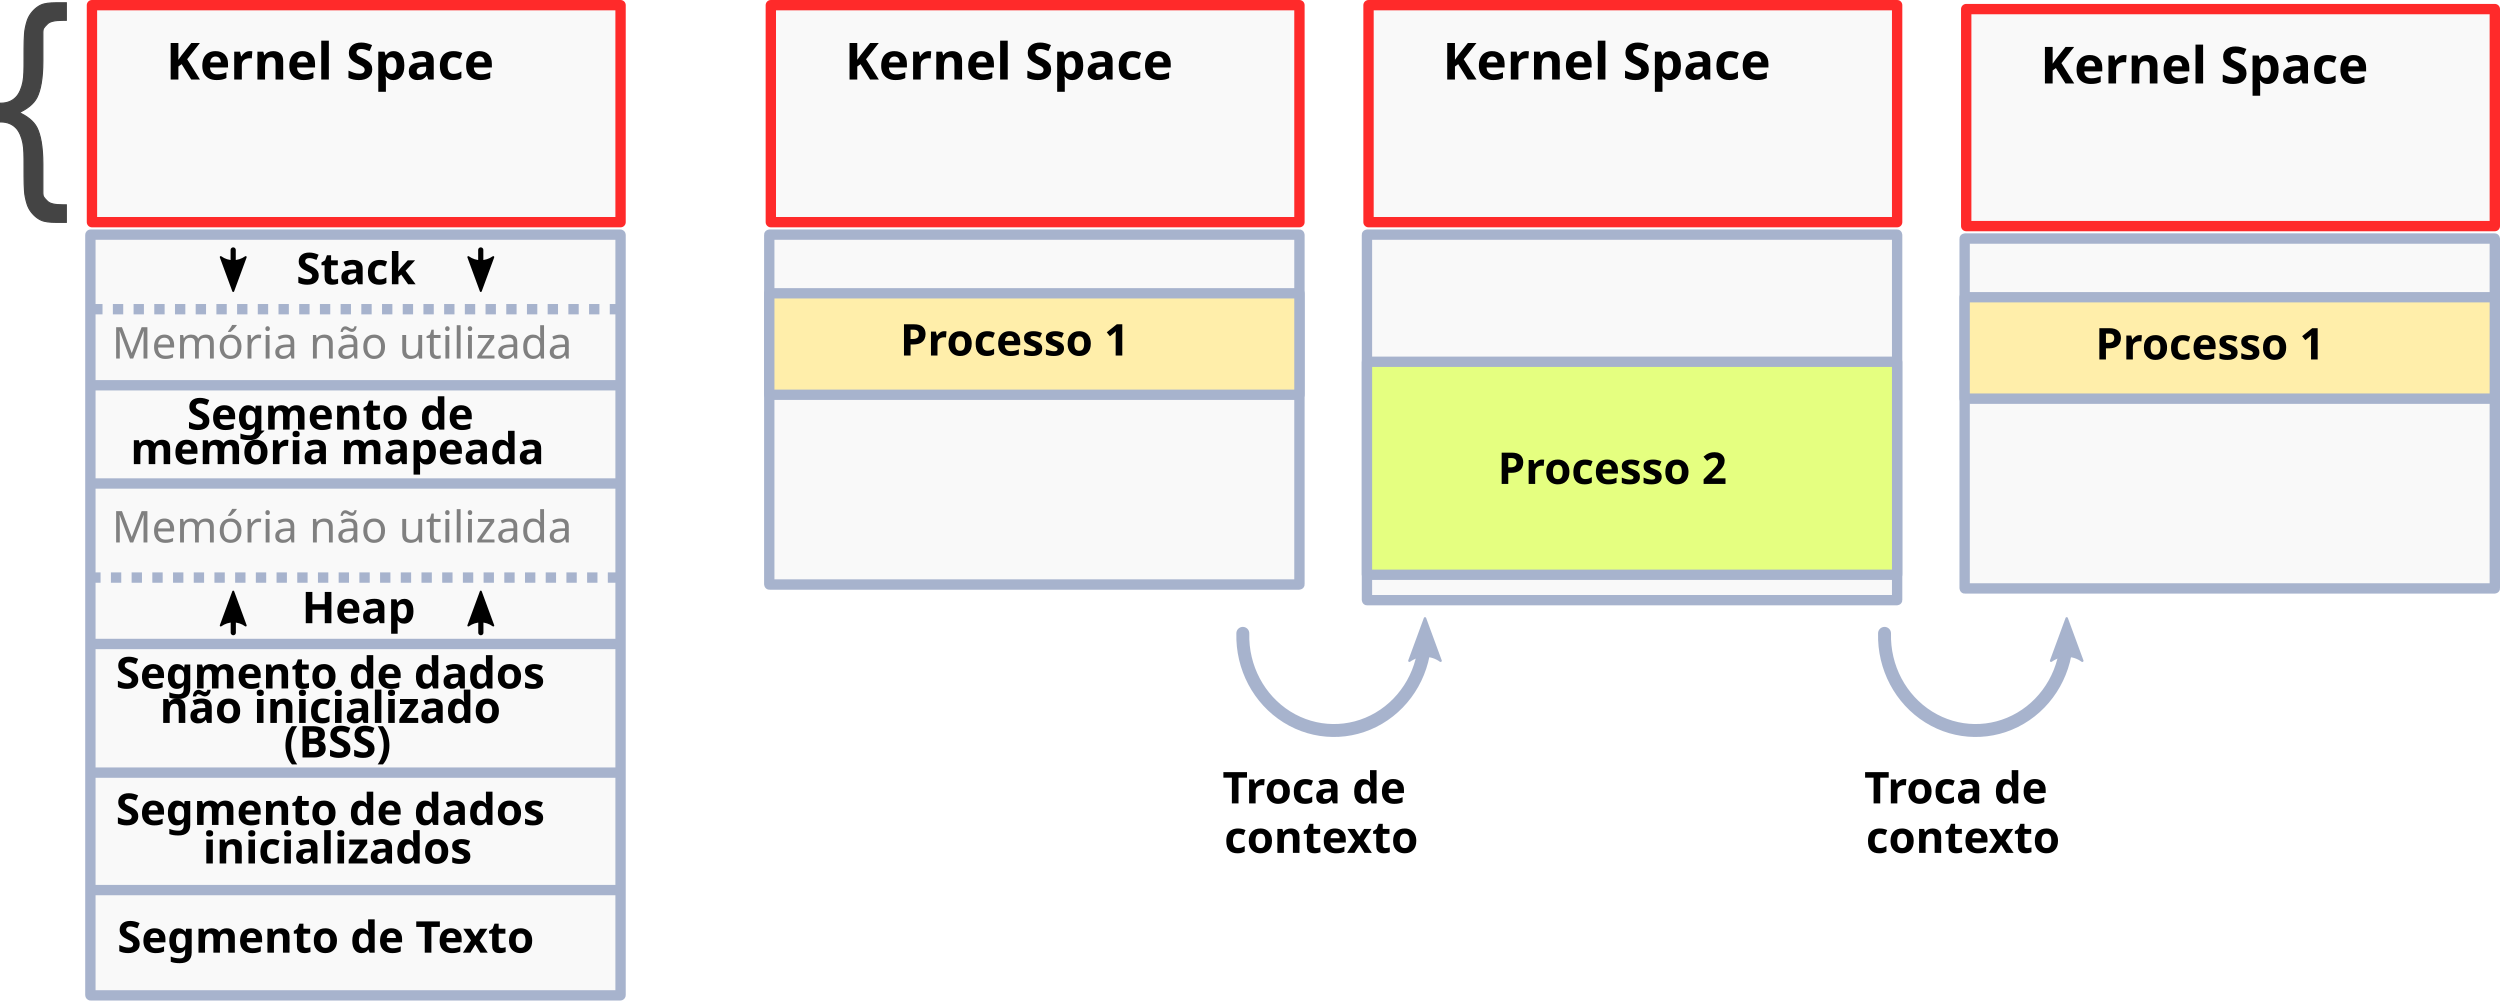
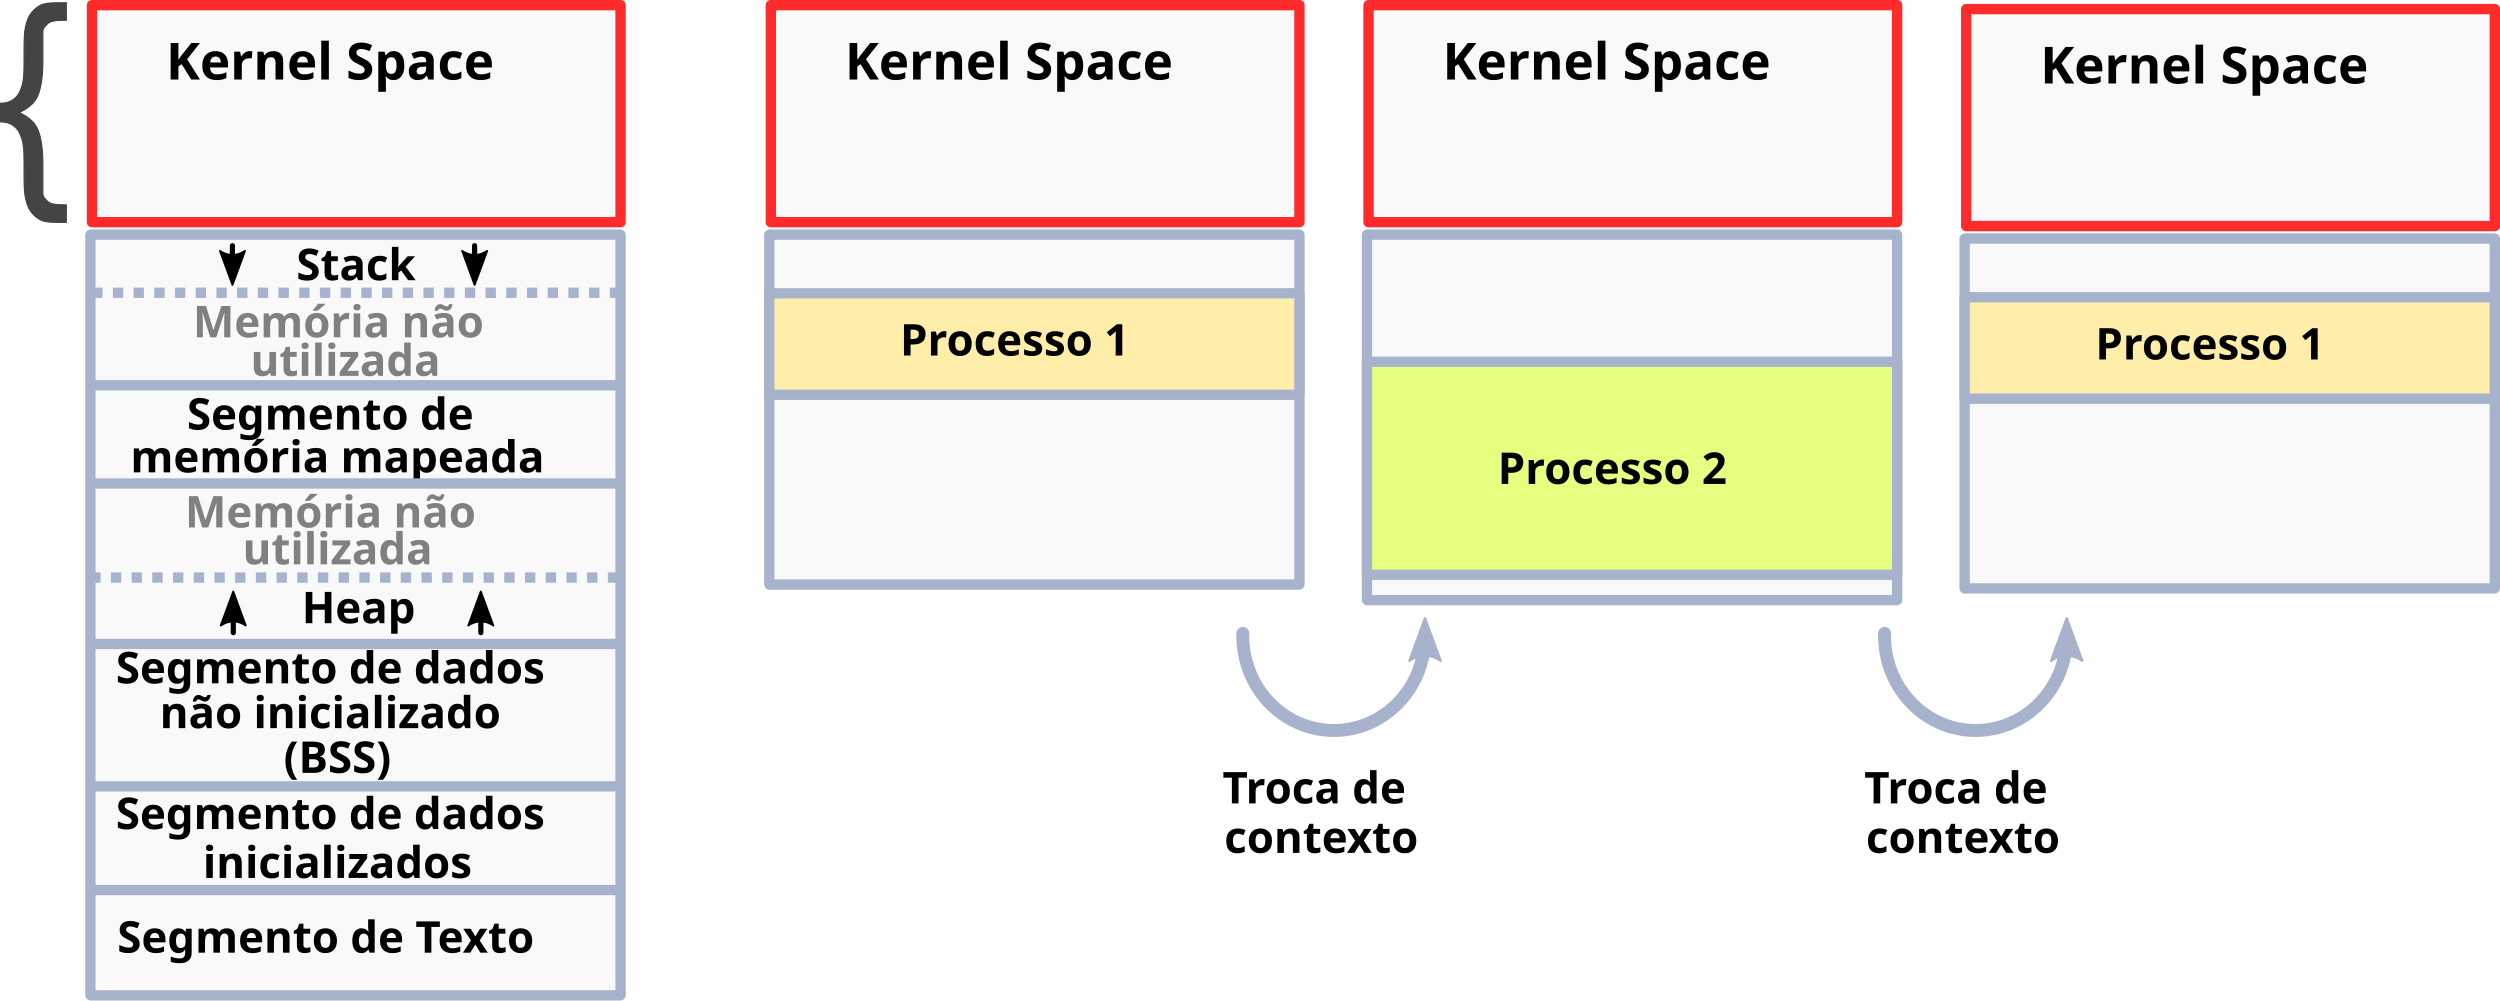
<svg xmlns="http://www.w3.org/2000/svg" width="965.983mm" height="386.608mm" viewBox="0 0 965.983 386.608" version="1.1" id="svg8">
  <defs id="defs2">
+     <marker style="overflow:visible" id="marker1044" refX="0" refY="0" orient="auto">
+       <path transform="scale(-0.6)" d="M 8.719,4.034 -2.207,0.016 8.719,-4.002 c -1.745,2.372 -1.735,5.617 -6e-7,8.035 z" style="fill:#000000;fill-opacity:1;fill-rule:evenodd;stroke:#000000;stroke-width:0.625;stroke-linejoin:round;stroke-opacity:1" id="path1042" />
+     </marker>
    <marker style="overflow:visible" id="marker1700" refX="0" refY="0" orient="auto">
      <path transform="matrix(-0.3,0,0,-0.3,0.69,0)" d="M 8.719,4.034 -2.207,0.016 8.719,-4.002 c -1.745,2.372 -1.735,5.617 -6e-7,8.035 z" style="fill:#a7b3cd;fill-opacity:1;fill-rule:evenodd;stroke:#a7b3cd;stroke-width:0.625;stroke-linejoin:round;stroke-opacity:1" id="path1698" />
    </marker>
    <marker orient="auto" refY="0" refX="0" id="Arrow2Mend" style="overflow:visible">
      <path id="path4595" style="fill:#000000;fill-opacity:1;fill-rule:evenodd;stroke:#000000;stroke-width:0.625;stroke-linejoin:round;stroke-opacity:1" d="M 8.719,4.034 -2.207,0.016 8.719,-4.002 c -1.745,2.372 -1.735,5.617 -6e-7,8.035 z" transform="scale(-0.6)" />
    </marker>
    <marker orient="auto" refY="0" refX="0" id="Arrow2Mend-3" style="overflow:visible">
      <path id="path4595-5" style="fill:#000000;fill-opacity:1;fill-rule:evenodd;stroke:#000000;stroke-width:0.625;stroke-linejoin:round;stroke-opacity:1" d="M 8.719,4.034 -2.207,0.016 8.719,-4.002 c -1.745,2.372 -1.735,5.617 -6e-7,8.035 z" transform="scale(-0.6)" />
    </marker>
    <marker orient="auto" refY="0" refX="0" id="Arrow2Mend-2" style="overflow:visible">
      <path id="path4595-9" style="fill:#000000;fill-opacity:1;fill-rule:evenodd;stroke:#000000;stroke-width:0.625;stroke-linejoin:round;stroke-opacity:1" d="M 8.719,4.034 -2.207,0.016 8.719,-4.002 c -1.745,2.372 -1.735,5.617 -6e-7,8.035 z" transform="scale(-0.6)" />
    </marker>
    <marker orient="auto" refY="0" refX="0" id="Arrow2Mend-3-1" style="overflow:visible">
      <path id="path4595-5-2" style="fill:#000000;fill-opacity:1;fill-rule:evenodd;stroke:#000000;stroke-width:0.625;stroke-linejoin:round;stroke-opacity:1" d="M 8.719,4.034 -2.207,0.016 8.719,-4.002 c -1.745,2.372 -1.735,5.617 -6e-7,8.035 z" transform="scale(-0.6)" />
    </marker>
    <marker orient="auto" refY="0" refX="0" id="marker24572" style="overflow:visible">
      <path id="path24570" style="fill:#a7b3cd;fill-opacity:1;fill-rule:evenodd;stroke:#a7b3cd;stroke-width:0.625;stroke-linejoin:round;stroke-opacity:1" d="M 8.719,4.034 -2.207,0.016 8.719,-4.002 c -1.745,2.372 -1.735,5.617 -6e-7,8.035 z" transform="matrix(-0.3,0,0,-0.3,0.69,0)" />
    </marker>
  </defs>
  <g id="layer1" transform="translate(60.09883,-5.374017)">
    <rect style="opacity:1;fill:#f9f9f9;fill-opacity:1;stroke:#a7b3cd;stroke-width:4;stroke-linecap:square;stroke-linejoin:miter;stroke-miterlimit:4;stroke-dasharray:none;stroke-opacity:1" id="rect4504" width="204.859" height="293.954" x="-25.177" y="96.028" ry="0.121" />
-     <text xml:space="preserve" style="font-style:normal;font-variant:normal;font-weight:normal;font-stretch:normal;font-size:10.583px;line-height:6.615px;font-family:'Open Sans';-inkscape-font-specification:'Open Sans';letter-spacing:0px;word-spacing:0px;fill:#000000;fill-opacity:1;stroke:none;stroke-width:0.265px;stroke-linecap:butt;stroke-linejoin:miter;stroke-opacity:1" x="54.398" y="115.22" id="text4508">
-       <tspan id="tspan4506" x="54.398" y="115.22" style="font-style:normal;font-variant:normal;font-weight:bold;font-stretch:normal;font-size:16.933px;font-family:'Istok Web';-inkscape-font-specification:'Istok Web Bold';stroke-width:0.265px">Stack</tspan>
+     <text xml:space="preserve" style="font-style:normal;font-variant:normal;font-weight:bold;font-stretch:normal;font-size:10.583px;line-height:6.615px;font-family:Hack;-inkscape-font-specification:'Hack Bold';letter-spacing:0px;word-spacing:0px;fill:#000000;fill-opacity:1;stroke:none;stroke-width:0.265px;stroke-linecap:butt;stroke-linejoin:miter;stroke-opacity:1" x="54.398" y="113.632" id="text4508">
+       <tspan id="tspan4506" x="54.398" y="113.632" style="font-style:normal;font-variant:normal;font-weight:bold;font-stretch:normal;font-size:16.933px;font-family:Hack;-inkscape-font-specification:'Hack Bold';stroke-width:0.265px">Stack</tspan>
    </text>
-     <text xml:space="preserve" style="font-style:normal;font-variant:normal;font-weight:normal;font-stretch:normal;font-size:10.583px;line-height:13.229px;font-family:'Open Sans';-inkscape-font-specification:'Open Sans';letter-spacing:0px;word-spacing:0px;fill:#000000;fill-opacity:1;stroke:none;stroke-width:0.265px;stroke-linecap:butt;stroke-linejoin:miter;stroke-opacity:1" x="77.157" y="324.132" id="text4508-7">
-       <tspan x="77.157" y="324.132" style="font-style:normal;font-variant:normal;font-weight:bold;font-stretch:normal;font-size:16.933px;line-height:13.229px;font-family:'Istok Web';-inkscape-font-specification:'Istok Web Bold';text-align:center;text-anchor:middle;stroke-width:0.265px" id="tspan4578">Segmento de dados</tspan>
-       <tspan x="77.157" y="339.011" style="font-style:normal;font-variant:normal;font-weight:bold;font-stretch:normal;font-size:16.933px;line-height:13.229px;font-family:'Istok Web';-inkscape-font-specification:'Istok Web Bold';text-align:center;text-anchor:middle;stroke-width:0.265px" id="tspan943">inicializados</tspan>
+     <text xml:space="preserve" style="font-style:normal;font-variant:normal;font-weight:bold;font-stretch:normal;font-size:10.583px;line-height:13.229px;font-family:Hack;-inkscape-font-specification:'Hack Bold';letter-spacing:0px;word-spacing:0px;fill:#000000;fill-opacity:1;stroke:none;stroke-width:0.265px;stroke-linecap:butt;stroke-linejoin:miter;stroke-opacity:1;" x="77.157" y="325.72" id="text4508-7">
+       <tspan x="77.157" y="325.72" style="font-style:normal;font-variant:normal;font-weight:bold;font-stretch:normal;font-size:16.933px;line-height:18.891px;font-family:Hack;-inkscape-font-specification:'Hack Bold';text-align:center;text-anchor:middle;stroke-width:0.265px;" id="tspan4578">Segmento de dados</tspan>
+       <tspan x="77.157" y="344.611" style="font-style:normal;font-variant:normal;font-weight:bold;font-stretch:normal;font-size:16.933px;line-height:18.891px;font-family:Hack;-inkscape-font-specification:'Hack Bold';text-align:center;text-anchor:middle;stroke-width:0.265px;" id="tspan943">inicializados</tspan>
    </text>
-     <text xml:space="preserve" style="font-style:normal;font-variant:normal;font-weight:normal;font-stretch:normal;font-size:10.583px;line-height:6.615px;font-family:'Open Sans';-inkscape-font-specification:'Open Sans';letter-spacing:0px;word-spacing:0px;fill:#000000;fill-opacity:1;stroke:none;stroke-width:0.265px;stroke-linecap:butt;stroke-linejoin:miter;stroke-opacity:1" x="77.157" y="271.384" id="text4508-35">
-       <tspan x="77.157" y="271.384" style="font-style:normal;font-variant:normal;font-weight:bold;font-stretch:normal;font-size:16.933px;line-height:13.335px;font-family:'Istok Web';-inkscape-font-specification:'Istok Web Bold';text-align:center;text-anchor:middle;stroke-width:0.265px" id="tspan4570">Segmento de dados</tspan>
-       <tspan x="77.157" y="284.719" style="font-style:normal;font-variant:normal;font-weight:bold;font-stretch:normal;font-size:16.933px;line-height:13.335px;font-family:'Istok Web';-inkscape-font-specification:'Istok Web Bold';text-align:center;text-anchor:middle;stroke-width:0.265px" id="tspan937">não inicializado</tspan>
-       <tspan x="77.157" y="298.055" style="font-style:normal;font-variant:normal;font-weight:bold;font-stretch:normal;font-size:16.933px;line-height:13.335px;font-family:'Istok Web';-inkscape-font-specification:'Istok Web Bold';text-align:center;text-anchor:middle;stroke-width:0.265px" id="tspan939">(BSS)</tspan>
+     <text xml:space="preserve" style="font-style:normal;font-variant:normal;font-weight:bold;font-stretch:normal;font-size:10.583px;line-height:6.615px;font-family:Hack;-inkscape-font-specification:'Hack Bold';letter-spacing:0px;word-spacing:0px;fill:#000000;fill-opacity:1;stroke:none;stroke-width:0.265px;stroke-linecap:butt;stroke-linejoin:miter;stroke-opacity:1" x="77.157" y="269.408" id="text4508-35">
+       <tspan x="77.157" y="269.408" style="font-style:normal;font-variant:normal;font-weight:bold;font-stretch:normal;font-size:16.933px;line-height:17.304px;font-family:Hack;-inkscape-font-specification:'Hack Bold';text-align:center;text-anchor:middle;stroke-width:0.265px" id="tspan4570">Segmento de dados</tspan>
+       <tspan x="77.157" y="286.712" style="font-style:normal;font-variant:normal;font-weight:bold;font-stretch:normal;font-size:16.933px;line-height:17.304px;font-family:Hack;-inkscape-font-specification:'Hack Bold';text-align:center;text-anchor:middle;stroke-width:0.265px" id="tspan937">não inicializado</tspan>
+       <tspan x="77.157" y="304.016" style="font-style:normal;font-variant:normal;font-weight:bold;font-stretch:normal;font-size:16.933px;line-height:17.304px;font-family:Hack;-inkscape-font-specification:'Hack Bold';text-align:center;text-anchor:middle;stroke-width:0.265px" id="tspan939">(BSS)</tspan>
    </text>
-     <text xml:space="preserve" style="font-style:normal;font-variant:normal;font-weight:normal;font-stretch:normal;font-size:10.583px;line-height:6.615px;font-family:'Open Sans';-inkscape-font-specification:'Open Sans';letter-spacing:0px;word-spacing:0px;fill:#000000;fill-opacity:1;stroke:none;stroke-width:0.265px;stroke-linecap:butt;stroke-linejoin:miter;stroke-opacity:1" x="56.516" y="246.18" id="text4508-9">
-       <tspan id="tspan4506-1" x="56.516" y="246.18" style="font-style:normal;font-variant:normal;font-weight:bold;font-stretch:normal;font-size:16.933px;font-family:'Istok Web';-inkscape-font-specification:'Istok Web Bold';stroke-width:0.265px">Heap</tspan>
+     <text xml:space="preserve" style="font-style:normal;font-variant:normal;font-weight:bold;font-stretch:normal;font-size:10.583px;line-height:6.615px;font-family:Hack;-inkscape-font-specification:'Hack Bold';letter-spacing:0px;word-spacing:0px;fill:#000000;fill-opacity:1;stroke:none;stroke-width:0.265px;stroke-linecap:butt;stroke-linejoin:miter;stroke-opacity:1;" x="56.516" y="246.18" id="text4508-9">
+       <tspan id="tspan4506-1" x="56.516" y="246.18" style="font-style:normal;font-variant:normal;font-weight:bold;font-stretch:normal;font-size:16.933px;font-family:Hack;-inkscape-font-specification:'Hack Bold';stroke-width:0.265px;">Heap</tspan>
    </text>
-     <text xml:space="preserve" style="font-style:normal;font-variant:normal;font-weight:normal;font-stretch:normal;font-size:10.583px;line-height:6.615px;font-family:'Open Sans';-inkscape-font-specification:'Open Sans';letter-spacing:0px;word-spacing:0px;fill:#000000;fill-opacity:1;stroke:none;stroke-width:0.265px;stroke-linecap:butt;stroke-linejoin:miter;stroke-opacity:1" x="-14.781" y="373.479" id="text4508-7-2">
-       <tspan id="tspan4506-5-7" x="-14.781" y="373.479" style="font-style:normal;font-variant:normal;font-weight:bold;font-stretch:normal;font-size:16.933px;font-family:'Istok Web';-inkscape-font-specification:'Istok Web Bold';stroke-width:0.265px">Segmento de Texto</tspan>
+     <text xml:space="preserve" style="font-style:normal;font-variant:normal;font-weight:bold;font-stretch:normal;font-size:10.583px;line-height:6.615px;font-family:Hack;-inkscape-font-specification:'Hack Bold';letter-spacing:0px;word-spacing:0px;fill:#000000;fill-opacity:1;stroke:none;stroke-width:0.265px;stroke-linecap:butt;stroke-linejoin:miter;stroke-opacity:1;" x="-14.781" y="373.479" id="text4508-7-2">
+       <tspan id="tspan4506-5-7" x="-14.781" y="373.479" style="font-style:normal;font-variant:normal;font-weight:bold;font-stretch:normal;font-size:16.933px;font-family:Hack;-inkscape-font-specification:'Hack Bold';stroke-width:0.265px;">Segmento de Texto</tspan>
    </text>
    <path style="fill:none;fill-rule:evenodd;stroke:#a7b3cd;stroke-width:4;stroke-linecap:butt;stroke-linejoin:miter;stroke-miterlimit:4;stroke-dasharray:none;stroke-opacity:1" d="M -24.111,349.294 H 180.161" id="path4572" />
-     <path style="fill:none;fill-rule:evenodd;stroke:#a7b3cd;stroke-width:4;stroke-linecap:butt;stroke-linejoin:miter;stroke-miterlimit:4;stroke-dasharray:none;stroke-opacity:1" d="M -25.242,303.912 H 179.031" id="path4572-3" />
+     <path style="fill:none;fill-rule:evenodd;stroke:#a7b3cd;stroke-width:4;stroke-linecap:butt;stroke-linejoin:miter;stroke-miterlimit:4;stroke-dasharray:none;stroke-opacity:1" d="M -25.242,309.218 H 179.031" id="path4572-3" />
    <path style="fill:none;fill-rule:evenodd;stroke:#a7b3cd;stroke-width:4;stroke-linecap:butt;stroke-linejoin:miter;stroke-miterlimit:4;stroke-dasharray:none;stroke-opacity:1" d="M -24.488,254.2 H 179.784" id="path4572-3-6" />
    <path style="fill:none;fill-rule:evenodd;stroke:#a7b3cd;stroke-width:4;stroke-linecap:butt;stroke-linejoin:miter;stroke-miterlimit:4;stroke-dasharray:4, 4;stroke-dashoffset:0;stroke-opacity:1" d="M -25.242,228.542 H 179.031" id="path4572-3-6-7" />
-     <path style="fill:none;fill-rule:evenodd;stroke:#a7b3cd;stroke-width:4;stroke-linecap:butt;stroke-linejoin:miter;stroke-miterlimit:4;stroke-dasharray:4, 4;stroke-dashoffset:0;stroke-opacity:1" d="M -24.488,124.842 H 179.784" id="path4572-3-6-7-5" />
+     <path style="fill:none;fill-rule:evenodd;stroke:#a7b3cd;stroke-width:4;stroke-linecap:butt;stroke-linejoin:miter;stroke-miterlimit:4;stroke-dasharray:4, 4;stroke-dashoffset:0;stroke-opacity:1" d="M -24.488,118.492 H 179.784" id="path4572-3-6-7-5" />
    <path style="fill:none;fill-rule:evenodd;stroke:#000000;stroke-width:2;stroke-linecap:round;stroke-linejoin:round;stroke-miterlimit:4;stroke-dasharray:none;stroke-opacity:1;marker-end:url(#Arrow2Mend)" d="M 125.697,249.828 V 236.608" id="path4566" />
-     <path style="fill:none;fill-rule:evenodd;stroke:#000000;stroke-width:2;stroke-linecap:round;stroke-linejoin:round;stroke-miterlimit:4;stroke-dasharray:none;stroke-opacity:1;marker-end:url(#Arrow2Mend-3)" d="m 125.659,101.952 v 13.22" id="path4566-6" />
    <path style="fill:none;fill-rule:evenodd;stroke:#000000;stroke-width:2;stroke-linecap:round;stroke-linejoin:round;stroke-miterlimit:4;stroke-dasharray:none;stroke-opacity:1;marker-end:url(#Arrow2Mend-2)" d="M 30.039,249.828 V 236.608" id="path4566-7" />
-     <path style="fill:none;fill-rule:evenodd;stroke:#000000;stroke-width:2;stroke-linecap:round;stroke-linejoin:round;stroke-miterlimit:4;stroke-dasharray:none;stroke-opacity:1;marker-end:url(#Arrow2Mend-3-1)" d="m 30,101.952 v 13.22" id="path4566-6-0" />
-     <text id="text4614" y="171.372" x="77.153" style="font-style:normal;font-variant:normal;font-weight:normal;font-stretch:normal;font-size:10.583px;line-height:6.615px;font-family:'Open Sans';-inkscape-font-specification:'Open Sans';letter-spacing:0px;word-spacing:0px;fill:#000000;fill-opacity:1;stroke:none;stroke-width:0.265px;stroke-linecap:butt;stroke-linejoin:miter;stroke-opacity:1" xml:space="preserve">
-       <tspan style="font-style:normal;font-variant:normal;font-weight:bold;font-stretch:normal;font-size:16.933px;line-height:13.335px;font-family:'Istok Web';-inkscape-font-specification:'Istok Web Bold';text-align:center;text-anchor:middle;stroke-width:0.265px" y="171.372" x="77.153" id="tspan4618">Segmento de</tspan>
-       <tspan style="font-style:normal;font-variant:normal;font-weight:bold;font-stretch:normal;font-size:16.933px;line-height:13.335px;font-family:'Istok Web';-inkscape-font-specification:'Istok Web Bold';text-align:center;text-anchor:middle;stroke-width:0.265px" y="184.707" x="77.153" id="tspan929">memória mapeada</tspan>
+     <path style="fill:none;fill-rule:evenodd;stroke:#000000;stroke-width:2;stroke-linecap:round;stroke-linejoin:round;stroke-miterlimit:4;stroke-dasharray:none;stroke-opacity:1;marker-end:url(#Arrow2Mend-3-1)" d="m 29.711,100.307 v 12.481" id="path4566-6-0" />
+     <text id="text4614" y="171.372" x="77.153" style="font-style:normal;font-variant:normal;font-weight:bold;font-stretch:normal;font-size:10.583px;line-height:6.615px;font-family:Hack;-inkscape-font-specification:'Hack Bold';letter-spacing:0px;word-spacing:0px;fill:#000000;fill-opacity:1;stroke:none;stroke-width:0.265px;stroke-linecap:butt;stroke-linejoin:miter;stroke-opacity:1" xml:space="preserve">
+       <tspan style="font-style:normal;font-variant:normal;font-weight:bold;font-stretch:normal;font-size:16.933px;line-height:16.51px;font-family:Hack;-inkscape-font-specification:'Hack Bold';text-align:center;text-anchor:middle;stroke-width:0.265px" y="171.372" x="77.153" id="tspan4618">Segmento de</tspan>
+       <tspan style="font-style:normal;font-variant:normal;font-weight:bold;font-stretch:normal;font-size:16.933px;line-height:16.51px;font-family:Hack;-inkscape-font-specification:'Hack Bold';text-align:center;text-anchor:middle;stroke-width:0.265px" y="187.882" x="77.153" id="tspan929">memória mapeada</tspan>
    </text>
    <path id="path4632" d="M -24.488,192.193 H 179.784" style="fill:none;fill-rule:evenodd;stroke:#a7b3cd;stroke-width:4;stroke-linecap:butt;stroke-linejoin:miter;stroke-miterlimit:4;stroke-dasharray:none;stroke-opacity:1" />
    <path style="fill:none;fill-rule:evenodd;stroke:#a7b3cd;stroke-width:4;stroke-linecap:butt;stroke-linejoin:miter;stroke-miterlimit:4;stroke-dasharray:none;stroke-opacity:1" d="M -24.488,154.241 H 179.784" id="path4634" />
-     <text id="text4638" y="143.907" x="-16.865" style="font-style:normal;font-variant:normal;font-weight:normal;font-stretch:normal;font-size:10.583px;line-height:6.615px;font-family:'Open Sans';-inkscape-font-specification:'Open Sans';letter-spacing:0px;word-spacing:0px;fill:#808080;fill-opacity:1;stroke:none;stroke-width:0.265px;stroke-linecap:butt;stroke-linejoin:miter;stroke-opacity:1" xml:space="preserve">
-       <tspan style="font-style:normal;font-variant:normal;font-weight:normal;font-stretch:normal;font-size:16.933px;font-family:'Istok Web';-inkscape-font-specification:'Istok Web';fill:#808080;stroke-width:0.265px" y="143.907" x="-16.865" id="tspan4636">Memória não utilizada</tspan>
+     <text id="text4638" y="135.707" x="80.303" style="font-style:normal;font-variant:normal;font-weight:bold;font-stretch:normal;font-size:10.583px;line-height:6.615px;font-family:Hack;-inkscape-font-specification:'Hack Bold';letter-spacing:0px;word-spacing:0px;fill:#808080;fill-opacity:1;stroke:none;stroke-width:0.265px;stroke-linecap:butt;stroke-linejoin:miter;stroke-opacity:1" xml:space="preserve">
+       <tspan style="font-style:normal;font-variant:normal;font-weight:bold;font-stretch:normal;font-size:16.933px;line-height:14.896px;font-family:Hack;-inkscape-font-specification:'Hack Bold';text-align:center;text-anchor:middle;fill:#808080;stroke-width:0.265px" y="135.707" x="80.303" id="tspan4636">Memória não</tspan>
+       <tspan style="font-style:normal;font-variant:normal;font-weight:bold;font-stretch:normal;font-size:16.933px;line-height:14.896px;font-family:Hack;-inkscape-font-specification:'Hack Bold';text-align:center;text-anchor:middle;fill:#808080;stroke-width:0.265px" y="150.604" x="80.303" id="tspan960">utilizada</tspan>
    </text>
    <rect y="7.374" x="-24.571" height="83.843" width="204.253" id="rect2663" style="opacity:1;fill:#f9f9f9;fill-opacity:1;stroke:#ff2a2a;stroke-width:4;stroke-linecap:round;stroke-linejoin:round;stroke-miterlimit:4;stroke-dasharray:none;stroke-dashoffset:0;stroke-opacity:1" />
    <text id="text886" y="36.108" x="4.061" style="font-style:normal;font-variant:normal;font-weight:normal;font-stretch:normal;font-size:10.583px;line-height:6.615px;font-family:'Open Sans';-inkscape-font-specification:'Open Sans';letter-spacing:0px;word-spacing:0px;fill:#000000;fill-opacity:1;stroke:none;stroke-width:0.265px;stroke-linecap:butt;stroke-linejoin:miter;stroke-opacity:1" xml:space="preserve">
      <tspan style="font-style:normal;font-variant:normal;font-weight:bold;font-stretch:normal;font-size:19.756px;font-family:'Istok Web';-inkscape-font-specification:'Istok Web Bold';stroke-width:0.265px" y="36.108" x="4.061" id="tspan884">Kernel Space</tspan>
    </text>
    <path style="fill:#444444;stroke:#444444;stroke-width:0.452" id="use8" d="m -34.473,91.286 h -2.268 c -2.721,0 -4.536,0 -6.35,-0.451 -1.814,-0.451 -3.629,-1.805 -4.989,-3.61 -1.361,-1.805 -1.814,-3.61 -2.268,-5.866 -0.454,-2.256 -0.454,-6.317 -0.454,-11.732 0,-4.061 0,-6.769 -0.454,-9.025 -0.454,-2.256 -1.361,-4.512 -2.721,-5.866 -1.361,-1.354 -3.175,-2.256 -5.896,-2.256 v -7.22 c 2.721,0 4.536,-0.902 5.896,-2.256 1.361,-1.354 2.268,-3.61 2.721,-5.866 0.454,-2.256 0.454,-4.964 0.454,-9.025 0,-5.415 0,-9.476 0.454,-11.732 0.454,-2.256 0.907,-4.061 2.268,-5.866 1.361,-1.805 3.175,-3.159 4.989,-3.61 1.814,-0.451 3.629,-0.451 6.35,-0.451 h 2.268 V 13.221 h -1.361 c -3.175,0 -4.989,0.451 -5.896,1.354 -1.361,1.354 -1.814,1.805 -1.814,3.159 v 11.281 c 0,6.769 -0.907,11.281 -2.268,13.989 -1.361,2.707 -4.082,4.512 -6.804,5.866 2.721,1.354 5.443,3.159 6.804,5.866 1.361,2.707 2.268,7.22 2.268,13.989 v 11.281 c 0,1.354 0.454,1.805 1.814,3.159 0.907,0.902 2.721,1.354 5.896,1.354 h 1.361 z" />
    <g id="g1188" transform="translate(-23.43452,123.9762)">
      <rect style="opacity:1;fill:#f9f9f9;fill-opacity:1;stroke:#a7b3cd;stroke-width:4;stroke-linecap:square;stroke-linejoin:miter;stroke-miterlimit:4;stroke-dasharray:none;stroke-opacity:1" id="rect1117" width="204.859" height="135.204" x="260.573" y="-27.948" ry="0.056" />
      <rect y="-116.602" x="261.179" height="83.843" width="204.253" id="rect1119" style="opacity:1;fill:#f9f9f9;fill-opacity:1;stroke:#ff2a2a;stroke-width:4;stroke-linecap:round;stroke-linejoin:round;stroke-miterlimit:4;stroke-dasharray:none;stroke-dashoffset:0;stroke-opacity:1" />
      <text id="text1127" y="-87.868" x="289.811" style="font-style:normal;font-variant:normal;font-weight:normal;font-stretch:normal;font-size:10.583px;line-height:6.615px;font-family:'Open Sans';-inkscape-font-specification:'Open Sans';letter-spacing:0px;word-spacing:0px;fill:#000000;fill-opacity:1;stroke:none;stroke-width:0.265px;stroke-linecap:butt;stroke-linejoin:miter;stroke-opacity:1" xml:space="preserve">
        <tspan style="font-style:normal;font-variant:normal;font-weight:bold;font-stretch:normal;font-size:19.756px;font-family:'Istok Web';-inkscape-font-specification:'Istok Web Bold';stroke-width:0.265px" y="-87.868" x="289.811" id="tspan1125">Kernel Space</tspan>
      </text>
      <rect ry="0.016" y="-5.27" x="260.573" height="39.198" width="204.859" id="rect1133" style="opacity:1;fill:#ffeeaa;fill-opacity:1;stroke:#a7b3cd;stroke-width:4;stroke-linecap:square;stroke-linejoin:miter;stroke-miterlimit:4;stroke-dasharray:none;stroke-opacity:1" />
      <text xml:space="preserve" style="font-style:normal;font-variant:normal;font-weight:normal;font-stretch:normal;font-size:10.583px;line-height:6.615px;font-family:'Open Sans';-inkscape-font-specification:'Open Sans';letter-spacing:0px;word-spacing:0px;fill:#000000;fill-opacity:1;stroke:none;stroke-width:0.265px;stroke-linecap:butt;stroke-linejoin:miter;stroke-opacity:1" x="311.095" y="18.786" id="text1139">
        <tspan id="tspan1137" x="311.095" y="18.786" style="font-style:normal;font-variant:normal;font-weight:bold;font-stretch:normal;font-size:16.933px;font-family:'Istok Web';-inkscape-font-specification:'Istok Web Bold';stroke-width:0.265px">Processo 1</tspan>
      </text>
    </g>
    <g id="g1179" transform="translate(-82.02084,123.9762)">
      <rect ry="0.058" y="-27.948" x="550.103" height="141.252" width="204.859" id="rect1121" style="opacity:1;fill:#f9f9f9;fill-opacity:1;stroke:#a7b3cd;stroke-width:4;stroke-linecap:square;stroke-linejoin:miter;stroke-miterlimit:4;stroke-dasharray:none;stroke-opacity:1" />
      <rect style="opacity:1;fill:#f9f9f9;fill-opacity:1;stroke:#ff2a2a;stroke-width:4;stroke-linecap:round;stroke-linejoin:round;stroke-miterlimit:4;stroke-dasharray:none;stroke-dashoffset:0;stroke-opacity:1" id="rect1123" width="204.253" height="83.843" x="550.709" y="-116.602" />
      <text xml:space="preserve" style="font-style:normal;font-variant:normal;font-weight:normal;font-stretch:normal;font-size:10.583px;line-height:6.615px;font-family:'Open Sans';-inkscape-font-specification:'Open Sans';letter-spacing:0px;word-spacing:0px;fill:#000000;fill-opacity:1;stroke:none;stroke-width:0.265px;stroke-linecap:butt;stroke-linejoin:miter;stroke-opacity:1" x="579.341" y="-87.868" id="text1131">
        <tspan id="tspan1129" x="579.341" y="-87.868" style="font-style:normal;font-variant:normal;font-weight:bold;font-stretch:normal;font-size:19.756px;font-family:'Istok Web';-inkscape-font-specification:'Istok Web Bold';stroke-width:0.265px">Kernel Space</tspan>
      </text>
      <rect style="opacity:1;fill:#e5ff80;fill-opacity:1;stroke:#a7b3cd;stroke-width:4;stroke-linecap:square;stroke-linejoin:miter;stroke-miterlimit:4;stroke-dasharray:none;stroke-opacity:1" id="rect1135" width="204.859" height="82.288" x="550.103" y="21.189" ry="0.034" />
      <text id="text1143" y="68.385" x="600.624" style="font-style:normal;font-variant:normal;font-weight:normal;font-stretch:normal;font-size:10.583px;line-height:6.615px;font-family:'Open Sans';-inkscape-font-specification:'Open Sans';letter-spacing:0px;word-spacing:0px;fill:#000000;fill-opacity:1;stroke:none;stroke-width:0.265px;stroke-linecap:butt;stroke-linejoin:miter;stroke-opacity:1" xml:space="preserve">
        <tspan id="tspan1145" style="font-style:normal;font-variant:normal;font-weight:bold;font-stretch:normal;font-size:16.933px;font-family:'Istok Web';-inkscape-font-specification:'Istok Web Bold';stroke-width:0.265px" y="68.385" x="600.624">Processo 2</tspan>
      </text>
    </g>
    <g id="g1170" transform="translate(-121.7083,125.4881)">
      <rect ry="0.056" y="-27.948" x="820.734" height="135.204" width="204.859" id="rect1149" style="opacity:1;fill:#f9f9f9;fill-opacity:1;stroke:#a7b3cd;stroke-width:4;stroke-linecap:square;stroke-linejoin:miter;stroke-miterlimit:4;stroke-dasharray:none;stroke-opacity:1" />
      <rect style="opacity:1;fill:#f9f9f9;fill-opacity:1;stroke:#ff2a2a;stroke-width:4;stroke-linecap:round;stroke-linejoin:round;stroke-miterlimit:4;stroke-dasharray:none;stroke-dashoffset:0;stroke-opacity:1" id="rect1151" width="204.253" height="83.843" x="821.34" y="-116.602" />
      <text xml:space="preserve" style="font-style:normal;font-variant:normal;font-weight:normal;font-stretch:normal;font-size:10.583px;line-height:6.615px;font-family:'Open Sans';-inkscape-font-specification:'Open Sans';letter-spacing:0px;word-spacing:0px;fill:#000000;fill-opacity:1;stroke:none;stroke-width:0.265px;stroke-linecap:butt;stroke-linejoin:miter;stroke-opacity:1" x="849.971" y="-87.868" id="text1155">
        <tspan id="tspan1153" x="849.971" y="-87.868" style="font-style:normal;font-variant:normal;font-weight:bold;font-stretch:normal;font-size:19.756px;font-family:'Istok Web';-inkscape-font-specification:'Istok Web Bold';stroke-width:0.265px">Kernel Space</tspan>
      </text>
      <rect style="opacity:1;fill:#ffeeaa;fill-opacity:1;stroke:#a7b3cd;stroke-width:4;stroke-linecap:square;stroke-linejoin:miter;stroke-miterlimit:4;stroke-dasharray:none;stroke-opacity:1" id="rect1157" width="204.859" height="39.198" x="820.734" y="-5.27" ry="0.016" />
      <text id="text1161" y="18.786" x="871.255" style="font-style:normal;font-variant:normal;font-weight:normal;font-stretch:normal;font-size:10.583px;line-height:6.615px;font-family:'Open Sans';-inkscape-font-specification:'Open Sans';letter-spacing:0px;word-spacing:0px;fill:#000000;fill-opacity:1;stroke:none;stroke-width:0.265px;stroke-linecap:butt;stroke-linejoin:miter;stroke-opacity:1" xml:space="preserve">
        <tspan style="font-style:normal;font-variant:normal;font-weight:bold;font-stretch:normal;font-size:16.933px;font-family:'Istok Web';-inkscape-font-specification:'Istok Web Bold';stroke-width:0.265px" y="18.786" x="871.255" id="tspan1159">Processo 1</tspan>
      </text>
    </g>
    <path style="opacity:1;fill:none;fill-opacity:1;stroke:#a7b3cd;stroke-width:5;stroke-linecap:round;stroke-linejoin:miter;stroke-miterlimit:4;stroke-dasharray:none;stroke-dashoffset:0;stroke-opacity:1;marker-end:url(#marker24572)" d="m 420.119,250.097 a 35.213,36.579 0 0 0 17.062,32.315 35.213,36.579 0 0 0 35.477,0.485 35.213,36.579 0 0 0 17.875,-31.837" id="path24568" />
    <path id="path1696" d="m 668.072,250.097 a 35.213,36.579 0 0 0 17.062,32.315 35.213,36.579 0 0 0 35.477,0.485 35.213,36.579 0 0 0 17.875,-31.837" style="opacity:1;fill:none;fill-opacity:1;stroke:#a7b3cd;stroke-width:5;stroke-linecap:round;stroke-linejoin:miter;stroke-miterlimit:4;stroke-dasharray:none;stroke-dashoffset:0;stroke-opacity:1;marker-end:url(#marker1700)" />
    <text xml:space="preserve" style="font-style:normal;font-variant:normal;font-weight:normal;font-stretch:normal;font-size:10.583px;line-height:6.615px;font-family:'Open Sans';-inkscape-font-specification:'Open Sans';letter-spacing:0px;word-spacing:0px;fill:#000000;fill-opacity:1;stroke:none;stroke-width:0.265px;stroke-linecap:butt;stroke-linejoin:miter;stroke-opacity:1" x="457.31" y="315.81" id="text2080">
      <tspan id="tspan2078" x="457.31" y="315.81" style="font-style:normal;font-variant:normal;font-weight:bold;font-stretch:normal;font-size:16.933px;line-height:19.103px;font-family:'Istok Web';-inkscape-font-specification:'Istok Web Bold';text-align:center;text-anchor:middle;stroke-width:0.265px">Troca de</tspan>
      <tspan x="457.31" y="334.913" style="font-style:normal;font-variant:normal;font-weight:bold;font-stretch:normal;font-size:16.933px;line-height:19.103px;font-family:'Istok Web';-inkscape-font-specification:'Istok Web Bold';text-align:center;text-anchor:middle;stroke-width:0.265px" id="tspan2082">contexto</tspan>
    </text>
    <text id="text2100" y="315.81" x="705.262" style="font-style:normal;font-variant:normal;font-weight:normal;font-stretch:normal;font-size:10.583px;line-height:6.615px;font-family:'Open Sans';-inkscape-font-specification:'Open Sans';letter-spacing:0px;word-spacing:0px;fill:#000000;fill-opacity:1;stroke:none;stroke-width:0.265px;stroke-linecap:butt;stroke-linejoin:miter;stroke-opacity:1" xml:space="preserve">
      <tspan style="font-style:normal;font-variant:normal;font-weight:bold;font-stretch:normal;font-size:16.933px;line-height:19.103px;font-family:'Istok Web';-inkscape-font-specification:'Istok Web Bold';text-align:center;text-anchor:middle;stroke-width:0.265px" y="315.81" x="705.262" id="tspan2096">Troca de</tspan>
      <tspan id="tspan2098" style="font-style:normal;font-variant:normal;font-weight:bold;font-stretch:normal;font-size:16.933px;line-height:19.103px;font-family:'Istok Web';-inkscape-font-specification:'Istok Web Bold';text-align:center;text-anchor:middle;stroke-width:0.265px" y="334.913" x="705.262">contexto</tspan>
    </text>
-     <text xml:space="preserve" style="font-style:normal;font-variant:normal;font-weight:normal;font-stretch:normal;font-size:10.583px;line-height:6.615px;font-family:'Open Sans';-inkscape-font-specification:'Open Sans';letter-spacing:0px;word-spacing:0px;fill:#808080;fill-opacity:1;stroke:none;stroke-width:0.265px;stroke-linecap:butt;stroke-linejoin:miter;stroke-opacity:1" x="-16.865" y="214.967" id="text933">
-       <tspan id="tspan931" x="-16.865" y="214.967" style="font-style:normal;font-variant:normal;font-weight:normal;font-stretch:normal;font-size:16.933px;font-family:'Istok Web';-inkscape-font-specification:'Istok Web';fill:#808080;stroke-width:0.265px">Memória não utilizada</tspan>
+     <text xml:space="preserve" style="font-style:normal;font-variant:normal;font-weight:bold;font-stretch:normal;font-size:10.583px;line-height:12.435px;font-family:Hack;-inkscape-font-specification:'Hack Bold';letter-spacing:0px;word-spacing:0px;fill:#808080;fill-opacity:1;stroke:none;stroke-width:0.265px;stroke-linecap:butt;stroke-linejoin:miter;stroke-opacity:1" x="77.22" y="209.179" id="text933">
+       <tspan id="tspan931" x="77.22" y="209.179" style="font-style:normal;font-variant:normal;font-weight:bold;font-stretch:normal;font-size:16.933px;line-height:12.435px;font-family:Hack;-inkscape-font-specification:'Hack Bold';text-align:center;text-anchor:middle;fill:#808080;stroke-width:0.265px">Memória não</tspan>
+       <tspan x="77.22" y="223.424" style="font-style:normal;font-variant:normal;font-weight:bold;font-stretch:normal;font-size:16.933px;line-height:12.435px;font-family:Hack;-inkscape-font-specification:'Hack Bold';text-align:center;text-anchor:middle;fill:#808080;stroke-width:0.265px" id="tspan928">utilizada</tspan>
    </text>
+     <path id="path1040" d="m 123.282,100.307 v 12.481" style="fill:none;fill-rule:evenodd;stroke:#000000;stroke-width:2;stroke-linecap:round;stroke-linejoin:round;stroke-miterlimit:4;stroke-dasharray:none;stroke-opacity:1;marker-end:url(#marker1044)" />
  </g>
</svg>
